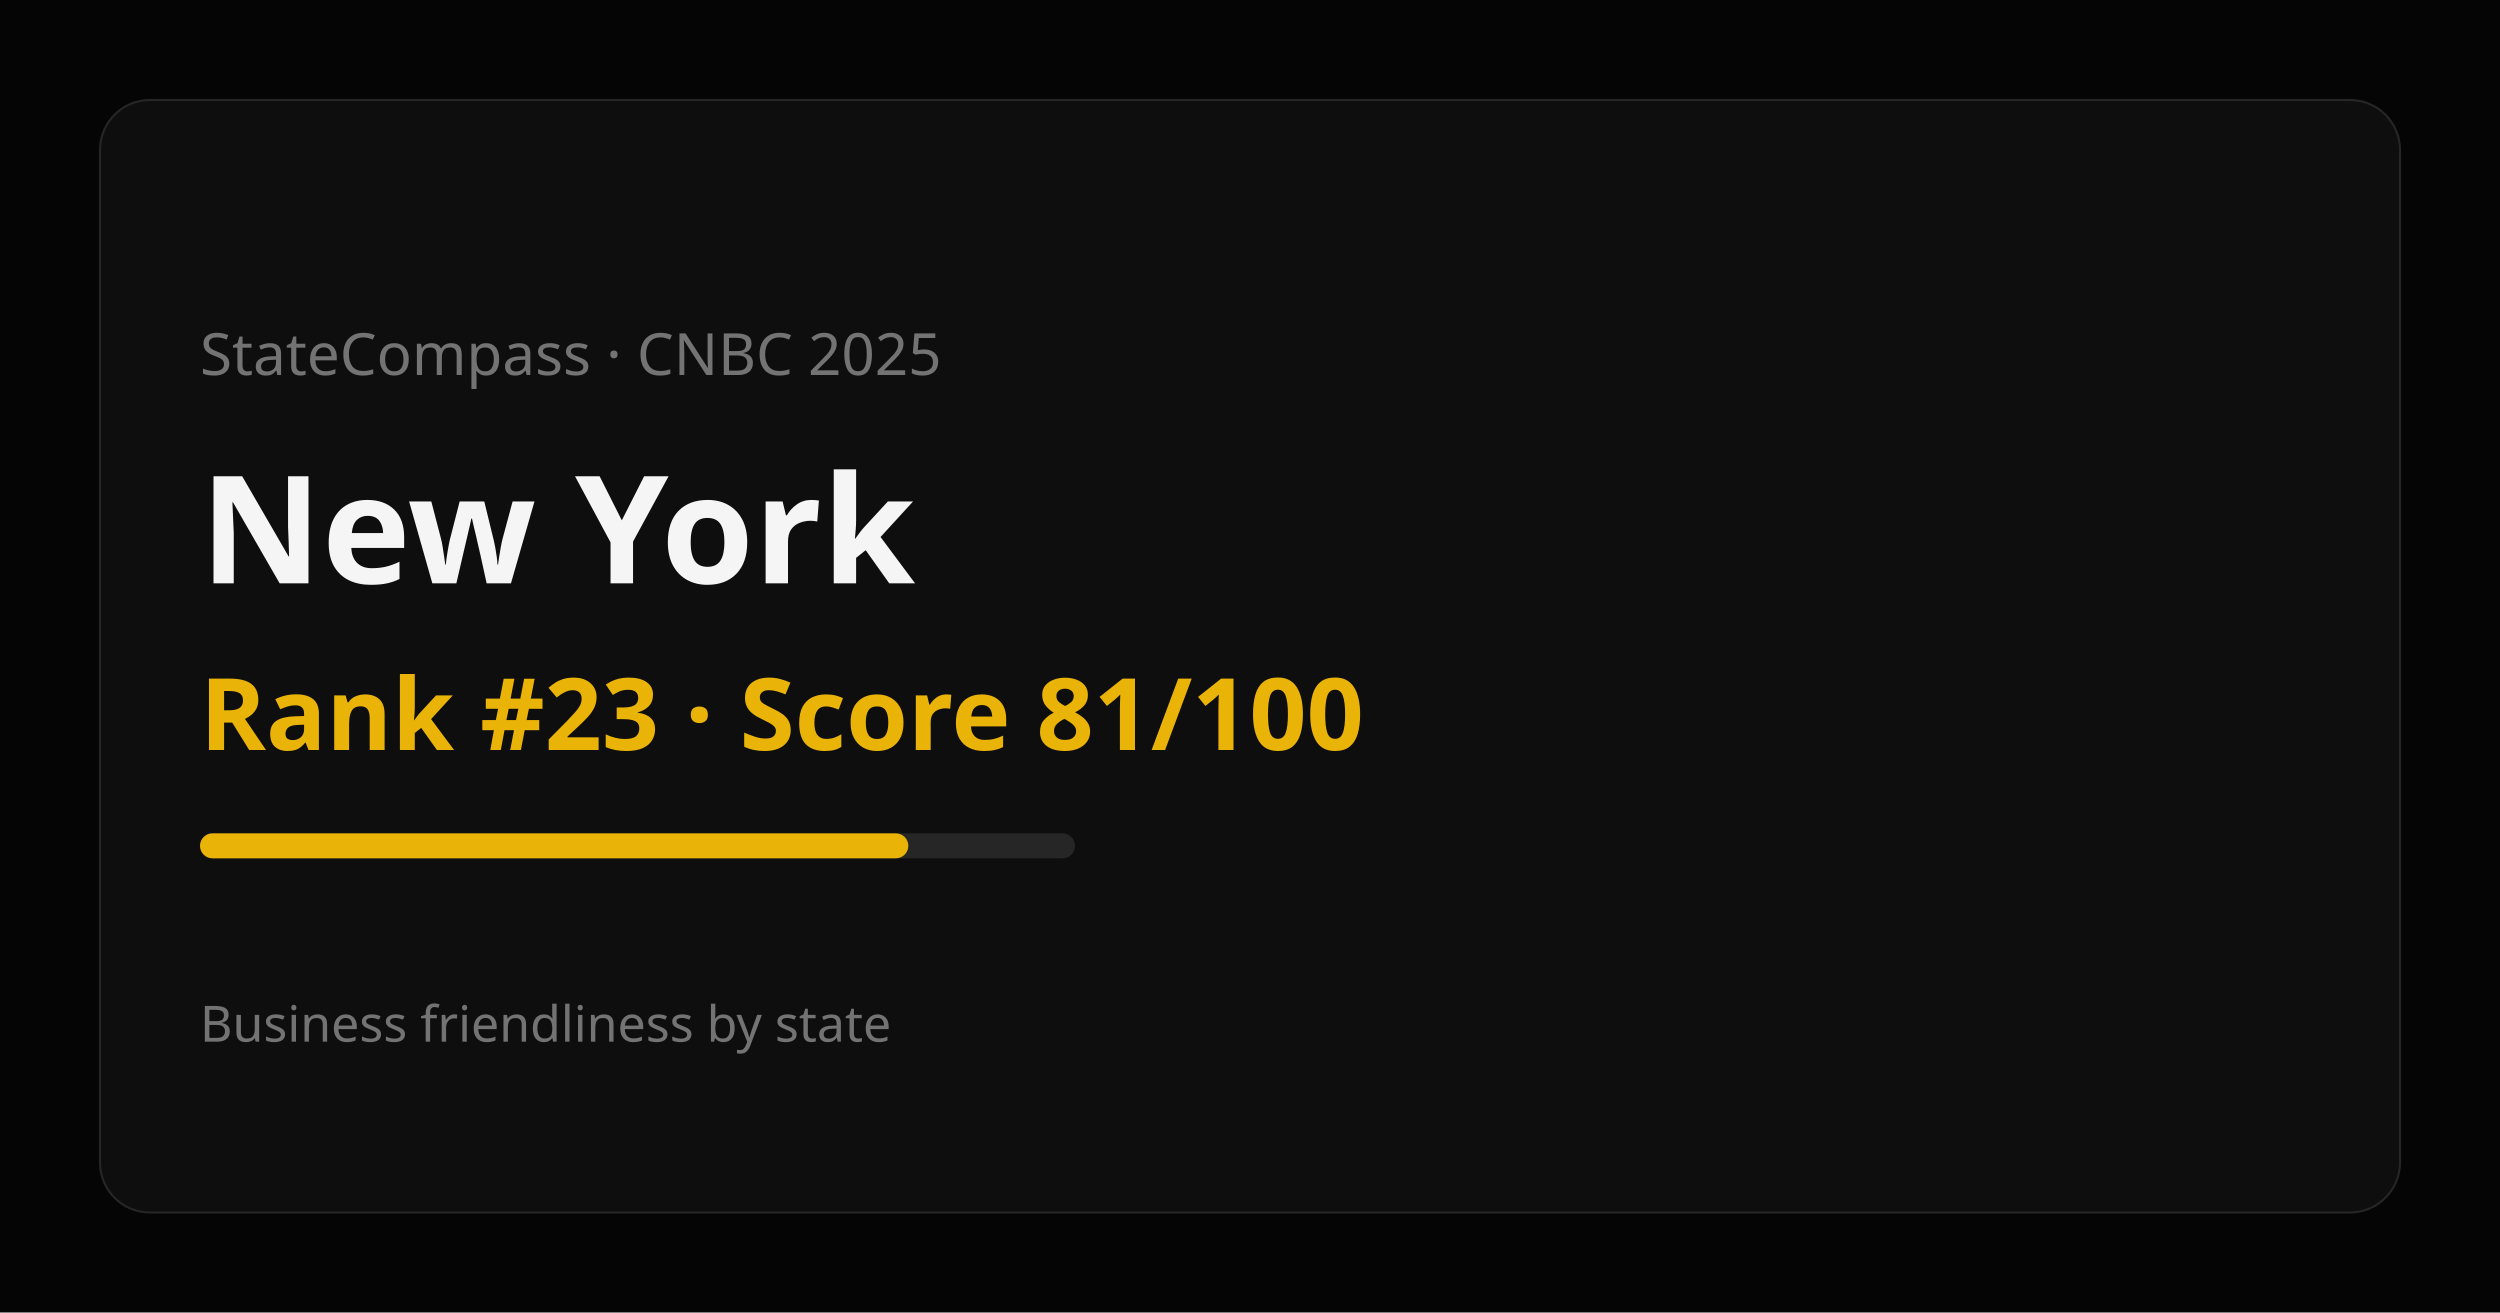
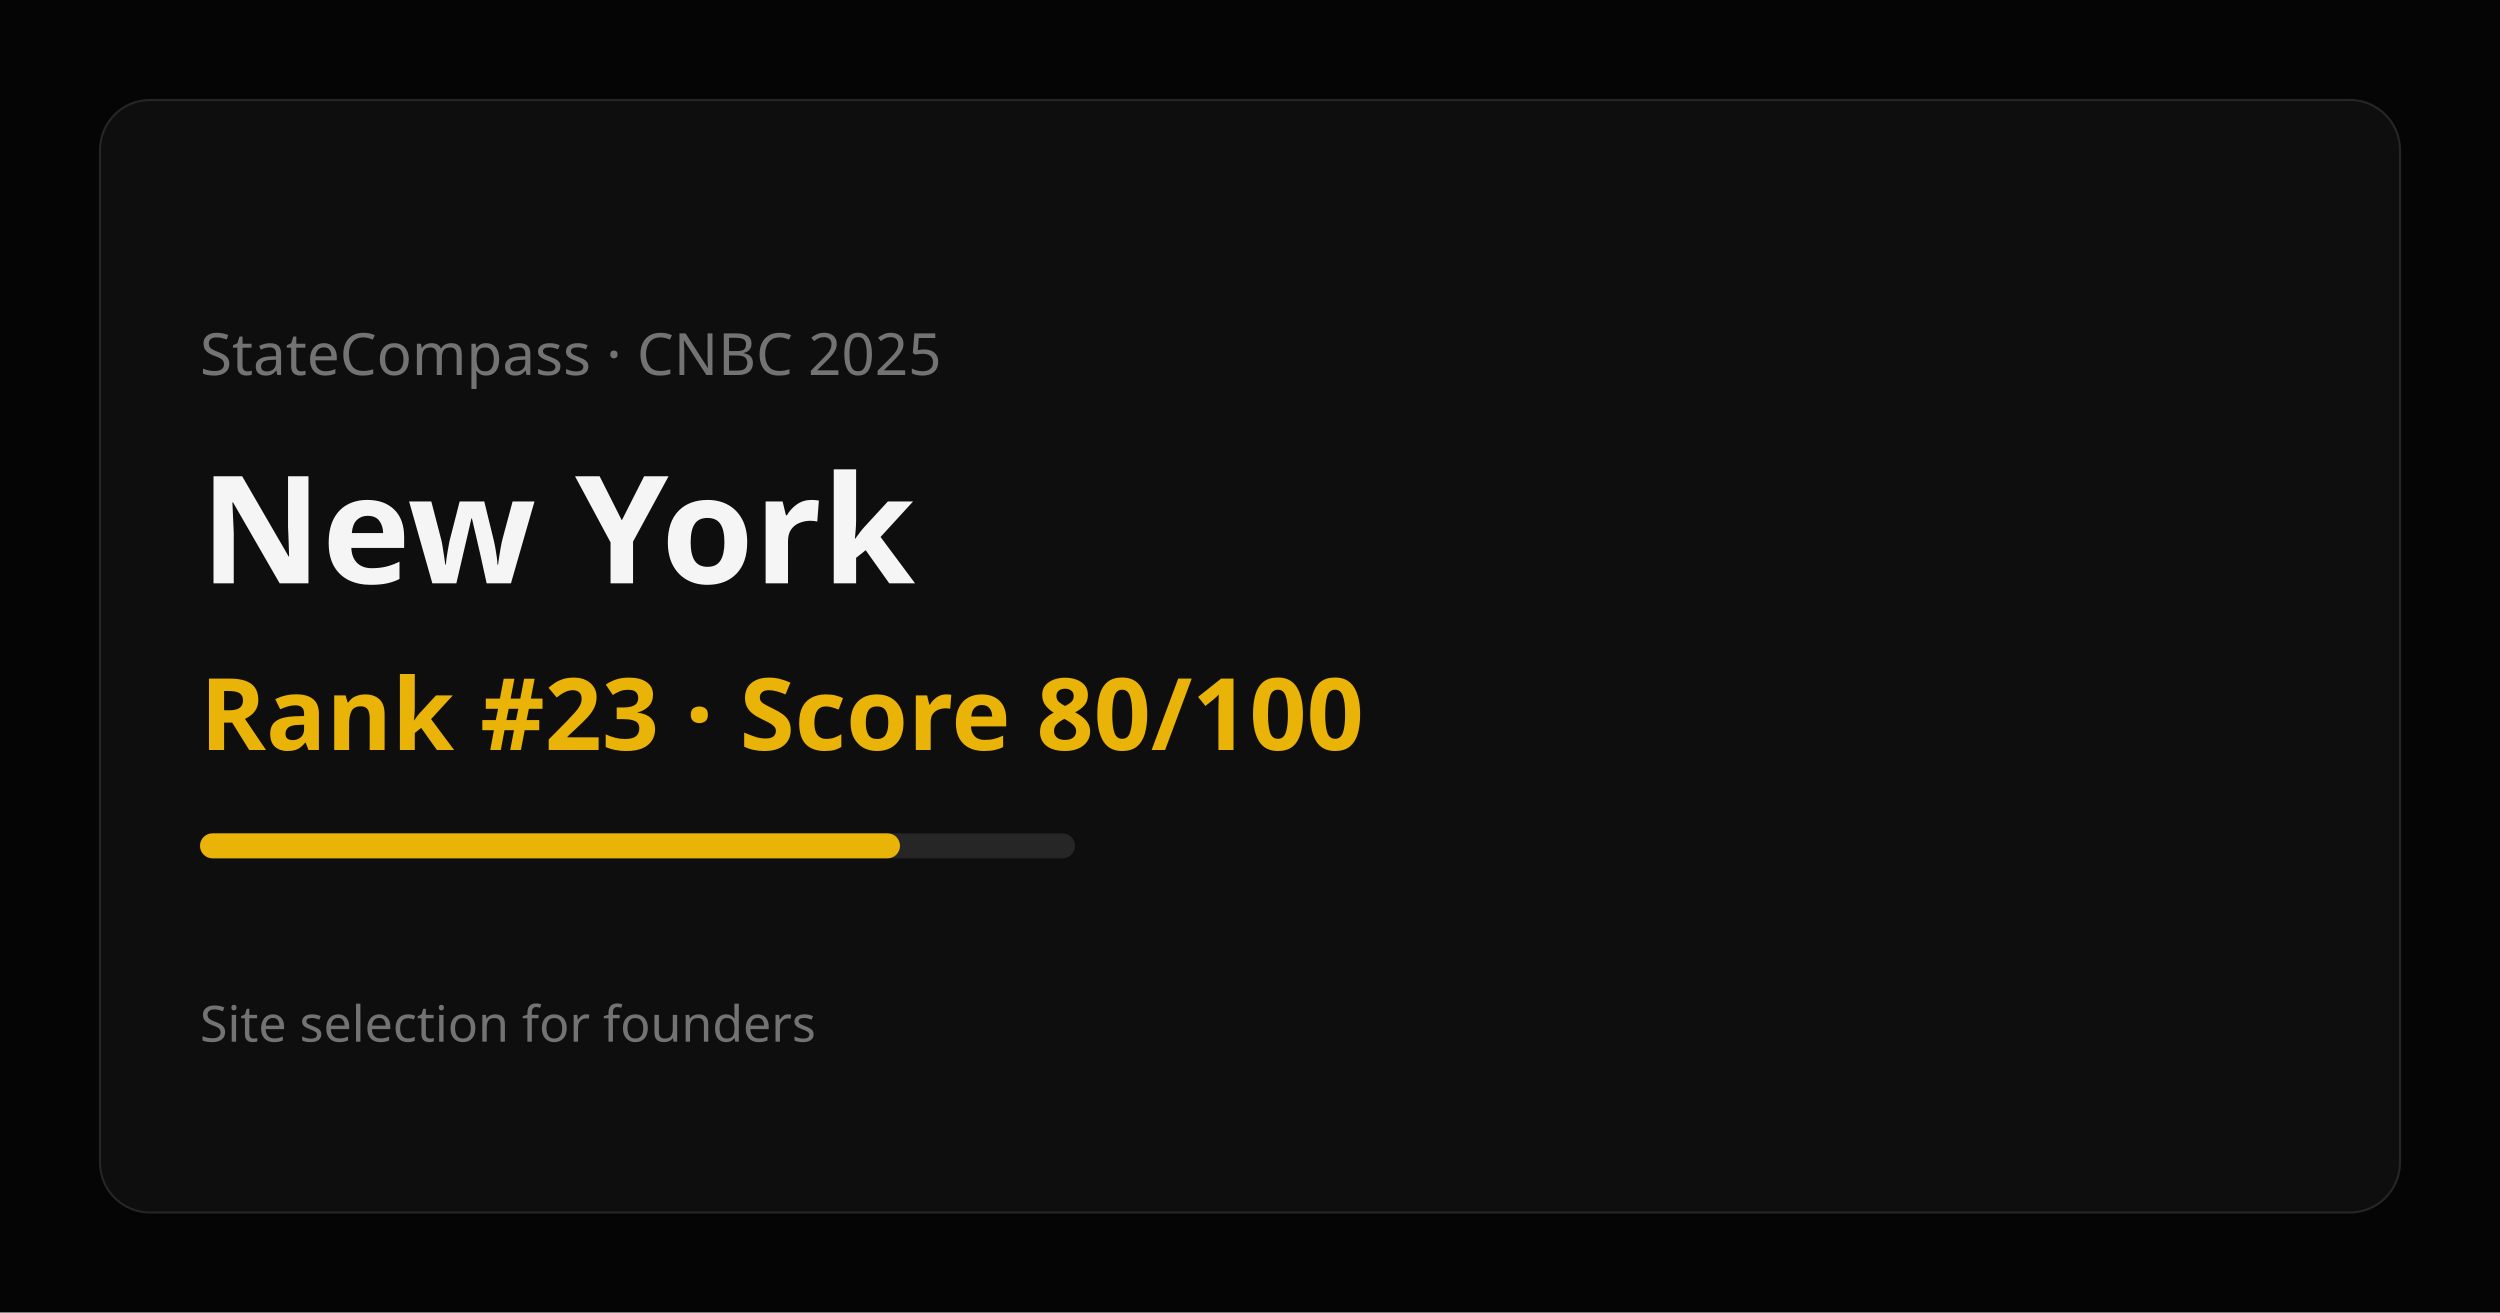
<svg xmlns="http://www.w3.org/2000/svg" width="1200" height="630" viewBox="0 0 1200 630">
  <rect width="1200" height="630" fill="#050505" />
  <rect x="48" y="48" width="1104" height="534" rx="24" fill="#0e0e0e" stroke="#262626" />
  <text x="96" y="180" fill="#737373" font-family="system-ui,sans-serif" font-size="28">StateCompass · CNBC 2025</text>
  <text x="96" y="280" fill="#f5f5f5" font-family="system-ui,sans-serif" font-size="72" font-weight="700">New York</text>
-   <text x="96" y="360" fill="#eab308" font-family="system-ui,sans-serif" font-size="48" font-weight="600">Rank #23 · Score 81/100</text>
+   <text x="96" y="360" fill="#eab308" font-family="system-ui,sans-serif" font-size="48" font-weight="600">Rank #23 · Score 80/100</text>
  <rect x="96" y="400" width="420" height="12" rx="6" fill="#262626" />
-   <rect x="96" y="400" width="340" height="12" rx="6" fill="#eab308" />
-   <text x="96" y="500" fill="#737373" font-family="system-ui,sans-serif" font-size="24">Business friendliness by state</text>
+   <rect x="96" y="400" width="336" height="12" rx="6" fill="#eab308" />
+   <text x="96" y="500" fill="#737373" font-family="system-ui,sans-serif" font-size="24">Site selection for founders</text>
</svg>
